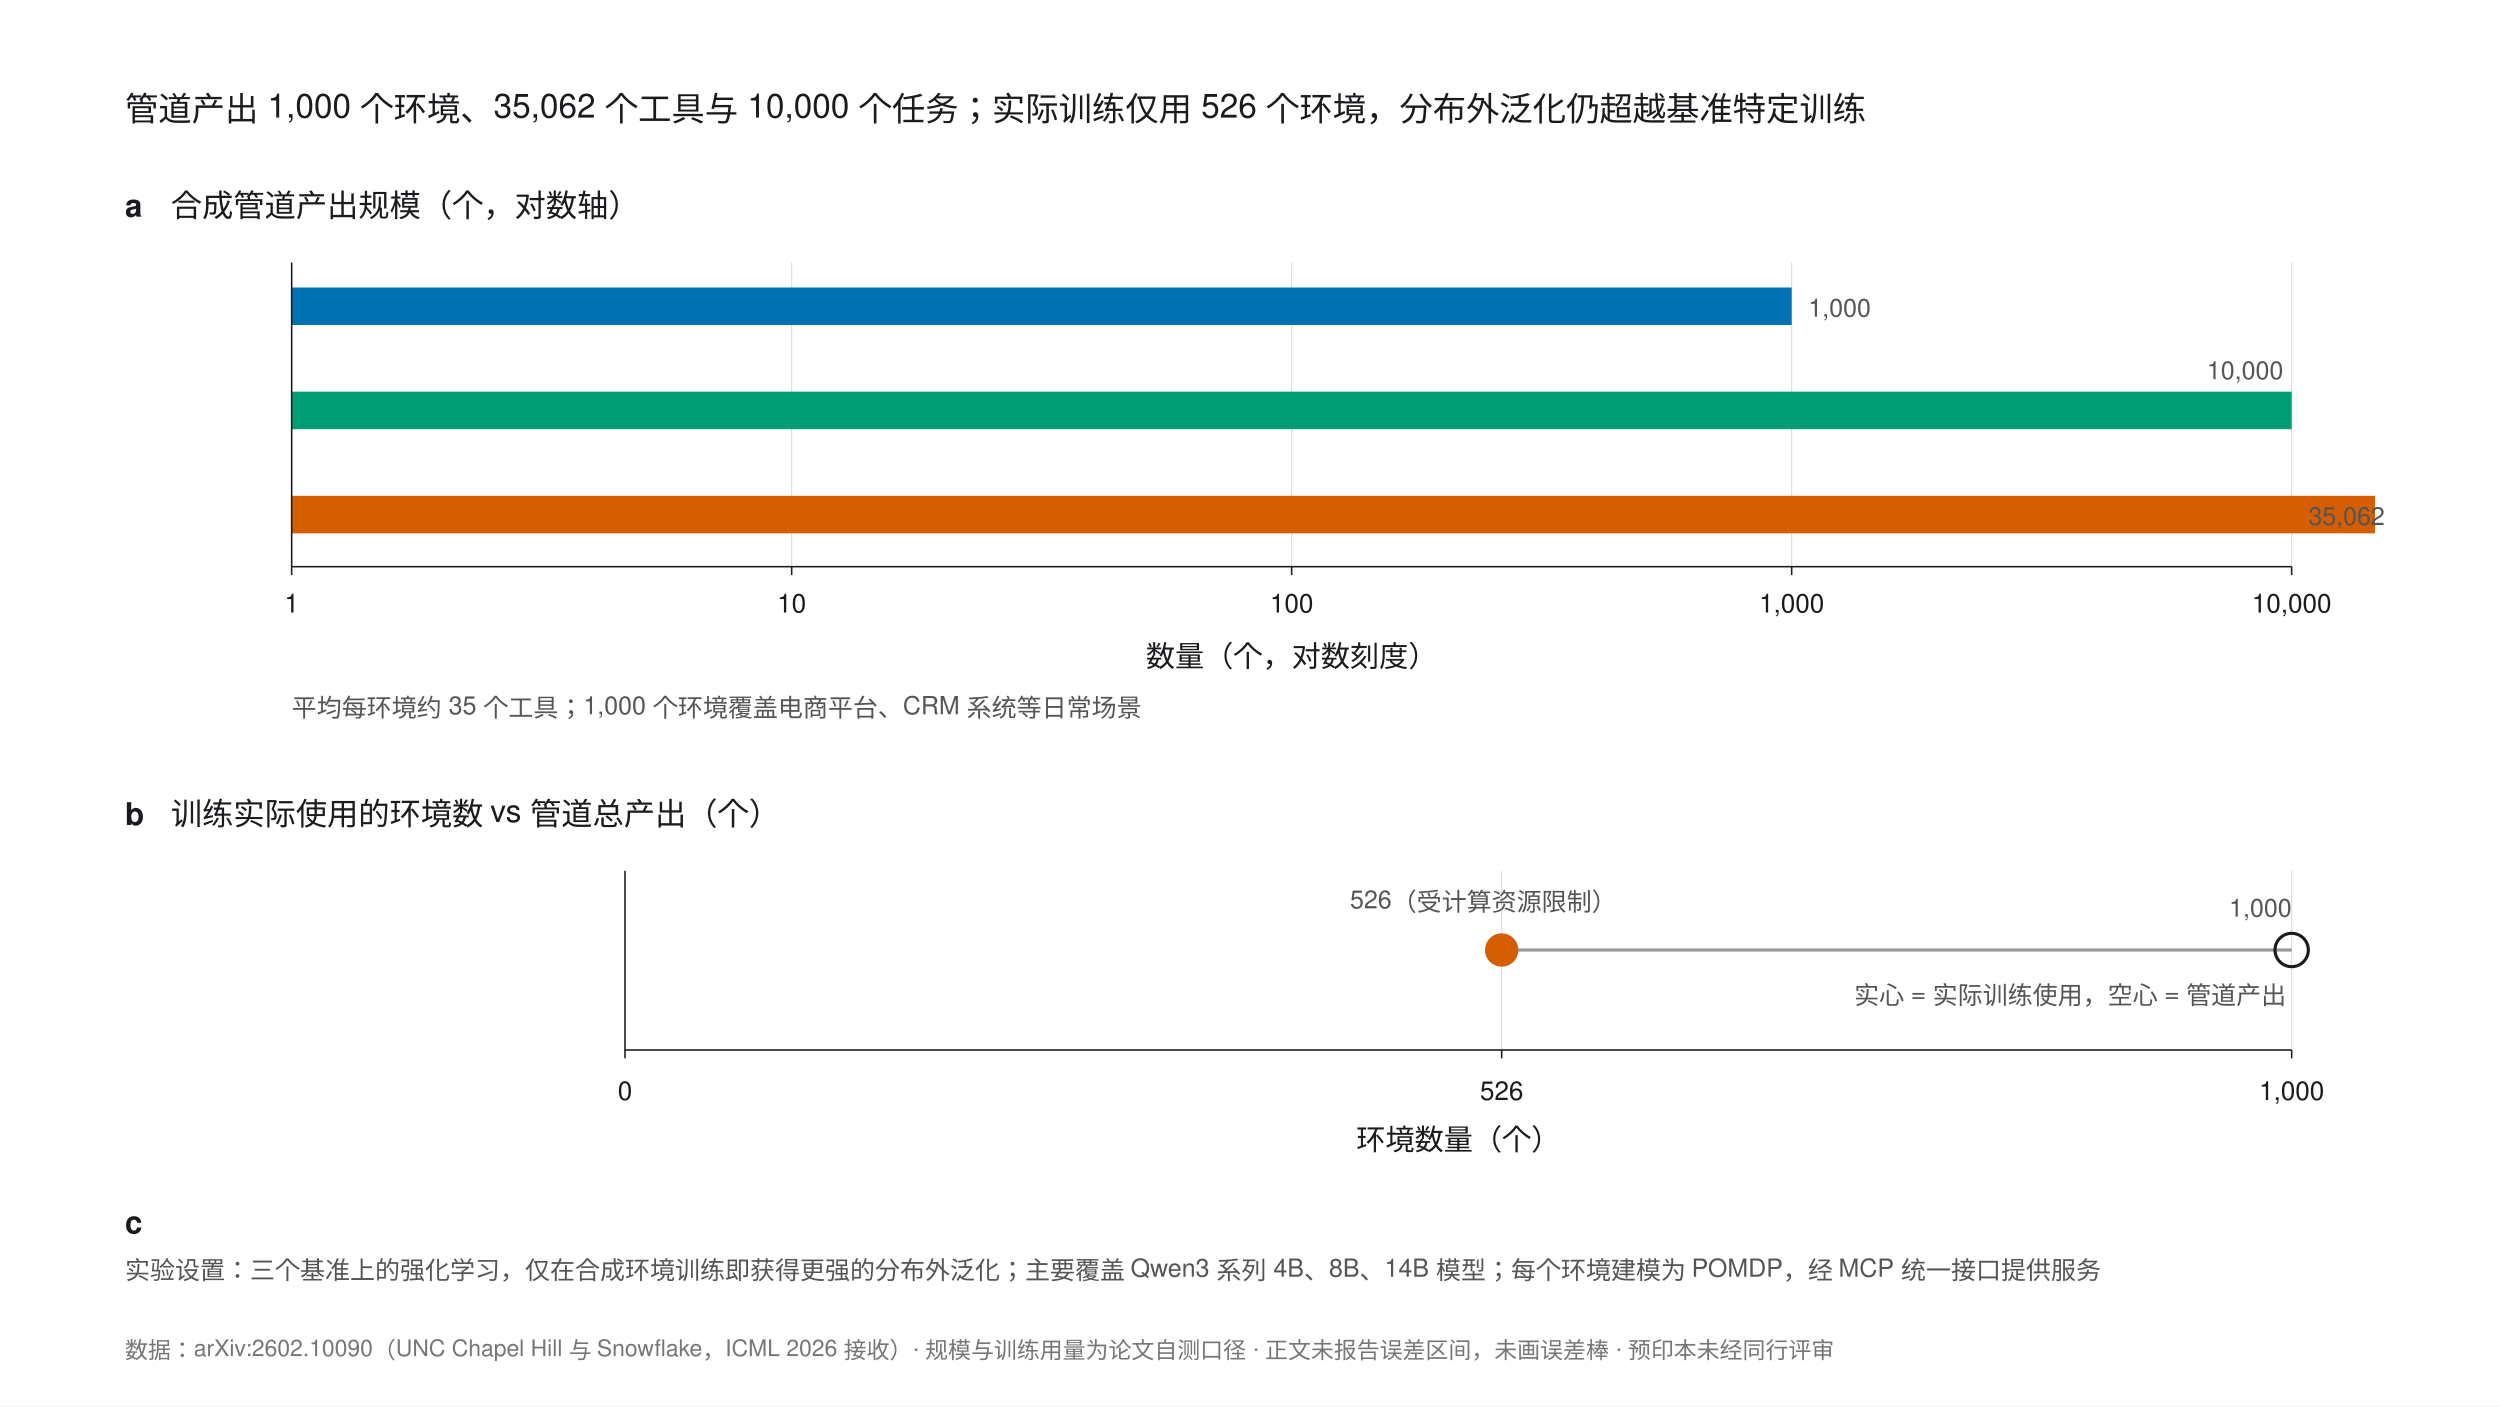
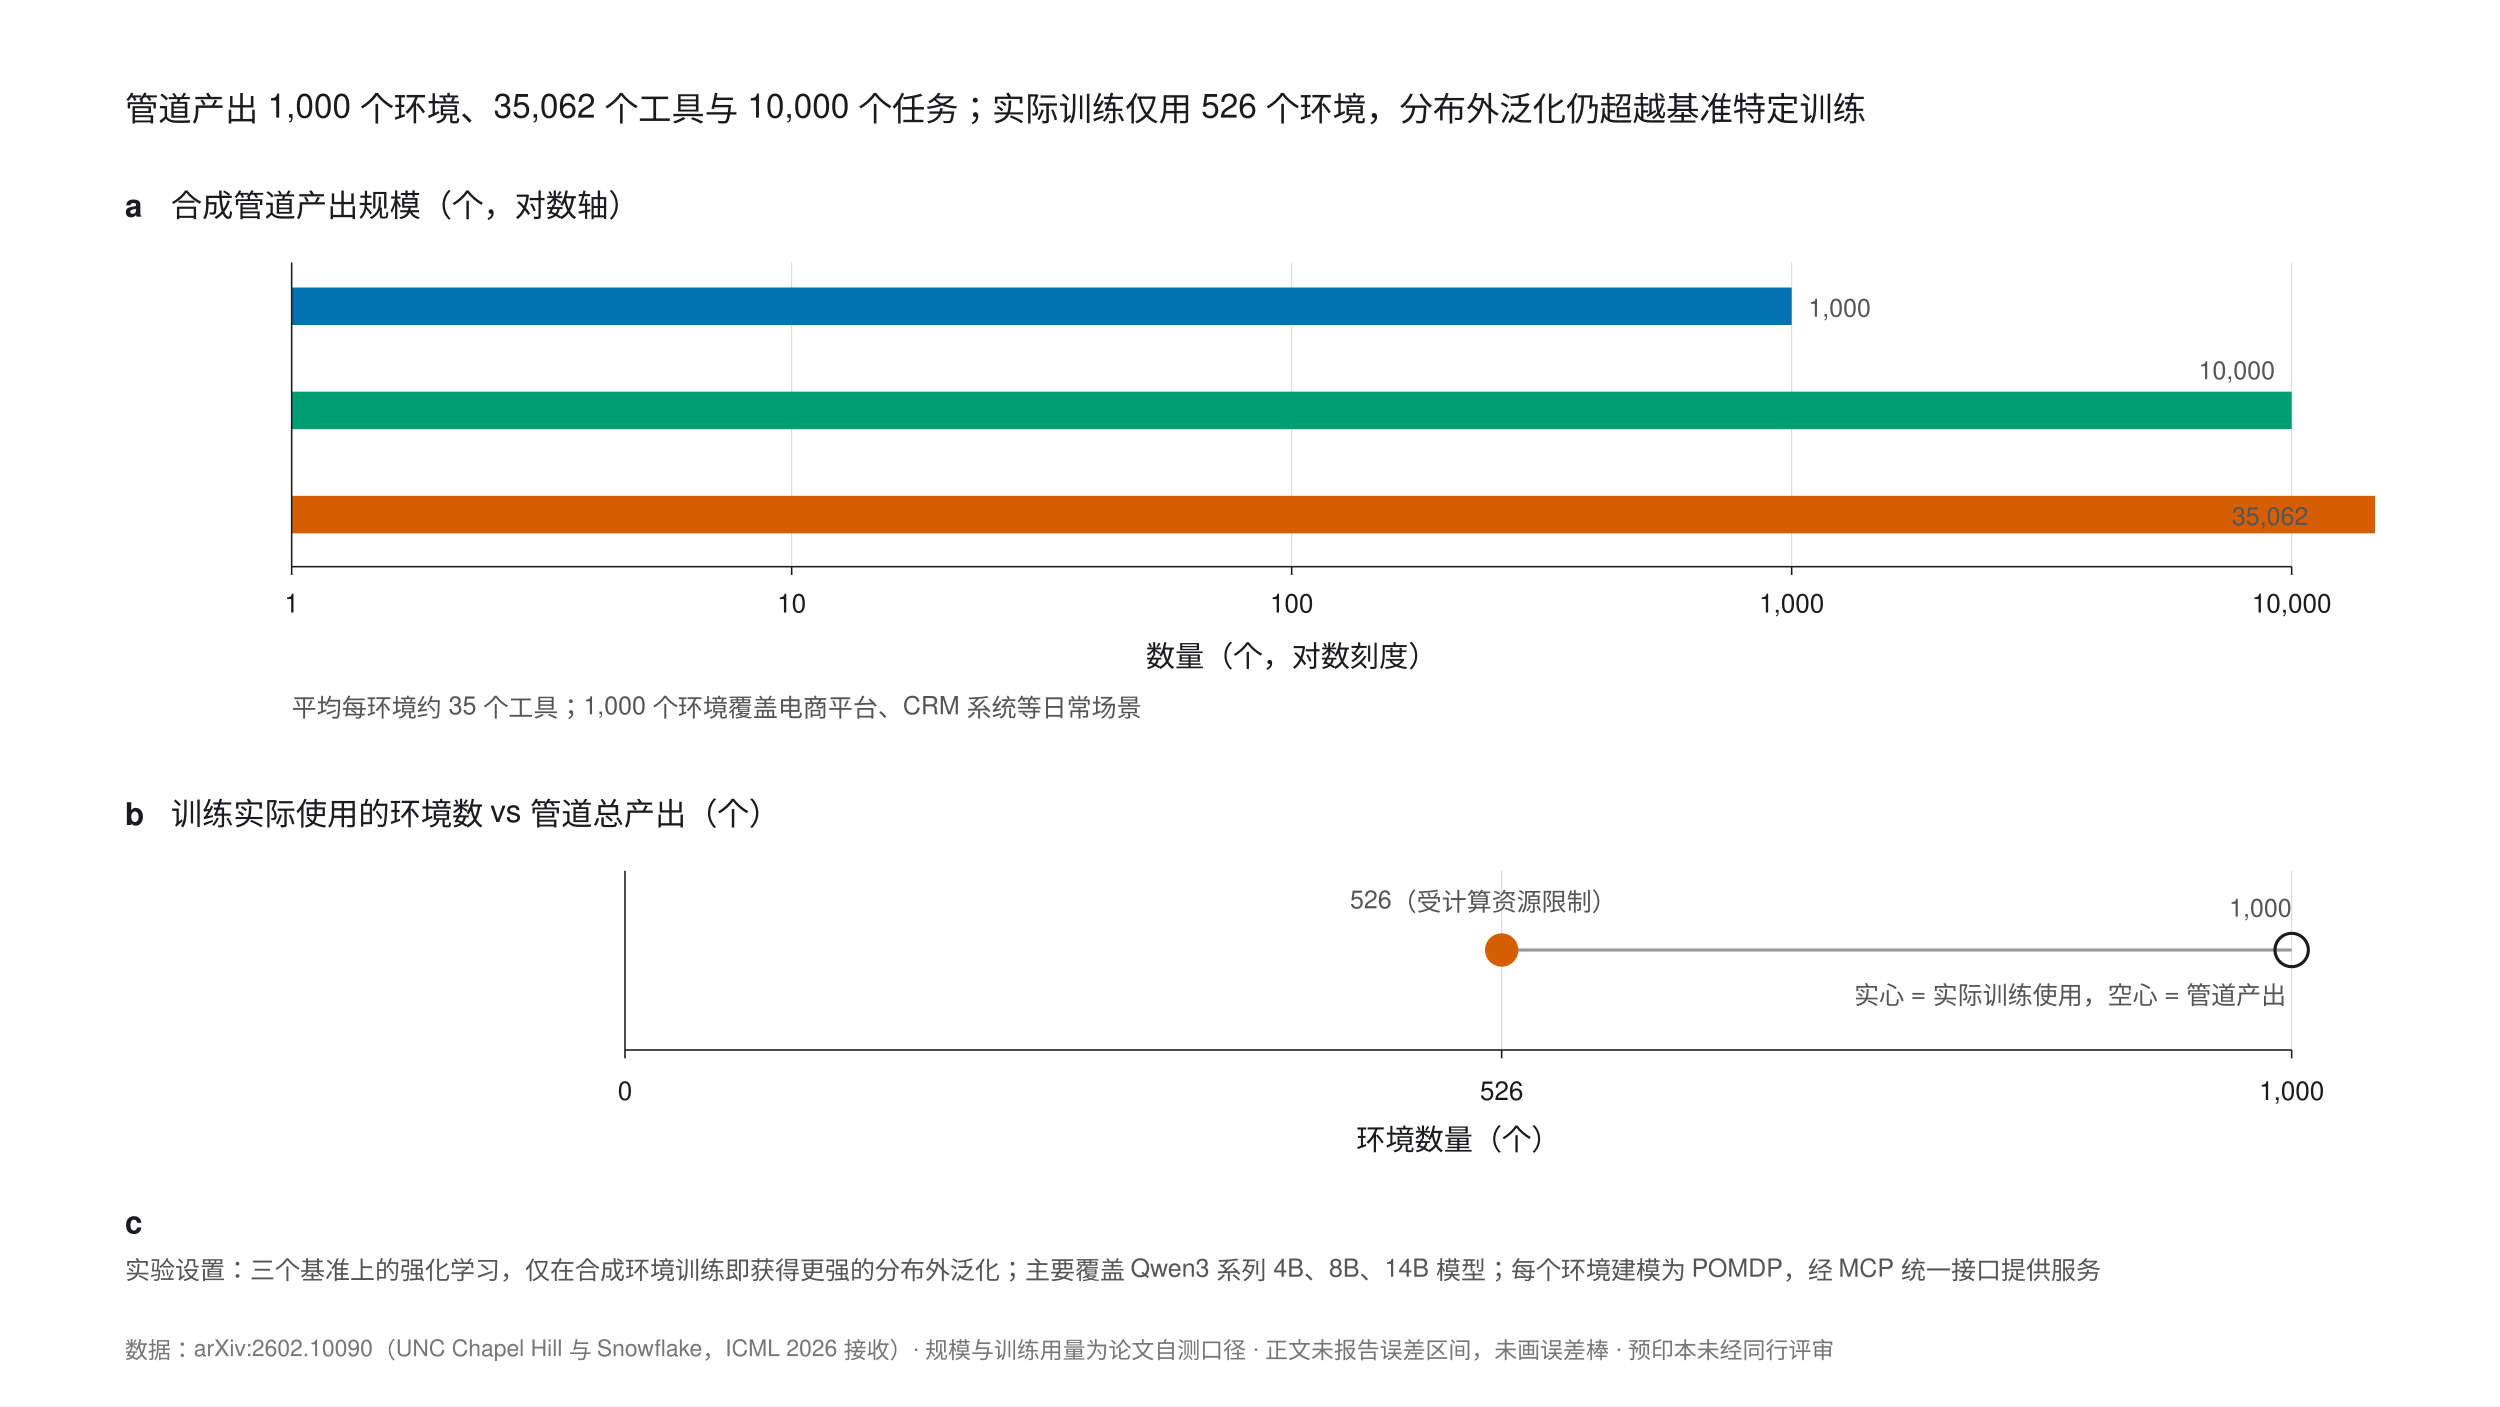
<svg xmlns="http://www.w3.org/2000/svg" width="1200" height="675" viewBox="0 0 1200 675" font-family="'Helvetica Neue',Helvetica,Arial,'PingFang SC',sans-serif">
  <rect width="1200" height="675" fill="#FFFFFF" />
  <text x="60" y="58" font-size="16" fill="#1A1B1E">管道产出 1,000 个环境、35,062 个工具与 10,000 个任务；实际训练仅用 526 个环境，分布外泛化仍超越基准特定训练</text>
  <text x="60" y="104" font-size="15" font-weight="bold" fill="#1A1B1E">a</text>
  <text x="82" y="104" font-size="15" fill="#1A1B1E">合成管道产出规模（个，对数轴）</text>
  <g stroke="#D9D9D9" stroke-width="0.5">
    <line x1="380" y1="126" x2="380" y2="272" />
    <line x1="620" y1="126" x2="620" y2="272" />
    <line x1="860" y1="126" x2="860" y2="272" />
    <line x1="1100" y1="126" x2="1100" y2="272" />
  </g>
  <text x="288" y="152" font-size="12.5" fill="#1A1B1E" text-anchor="end">环境</text>
  <rect x="140" y="138" width="720" height="18" fill="#0072B2" />
  <text x="868" y="152" font-size="12" fill="#555">1,000</text>
  <text x="288" y="202" font-size="12.5" fill="#1A1B1E" text-anchor="end">任务</text>
  <rect x="140" y="188" width="960" height="18" fill="#009E73" />
-   <text x="1096" y="182" font-size="12" fill="#555" text-anchor="end">10,000</text>
+   <text x="1092" y="182" font-size="12" fill="#555" text-anchor="end">10,000</text>
  <text x="288" y="252" font-size="12.5" fill="#1A1B1E" text-anchor="end">工具</text>
  <rect x="140" y="238" width="1000" height="18" fill="#D55E00" />
-   <text x="1108" y="252" font-size="12" fill="#555">35,062</text>
+   <text x="1108" y="252" font-size="12" fill="#555" text-anchor="end">35,062</text>
  <line x1="140" y1="272" x2="1100" y2="272" stroke="#1A1B1E" stroke-width="0.75" />
  <line x1="140" y1="126" x2="140" y2="272" stroke="#1A1B1E" stroke-width="0.75" />
  <g stroke="#1A1B1E" stroke-width="0.75">
    <line x1="140" y1="272" x2="140" y2="276" />
    <line x1="380" y1="272" x2="380" y2="276" />
    <line x1="620" y1="272" x2="620" y2="276" />
    <line x1="860" y1="272" x2="860" y2="276" />
    <line x1="1100" y1="272" x2="1100" y2="276" />
  </g>
  <g font-size="12.5" fill="#1A1B1E" text-anchor="middle">
    <text x="140" y="294">1</text>
    <text x="380" y="294">10</text>
    <text x="620" y="294">100</text>
    <text x="860" y="294">1,000</text>
    <text x="1100" y="294">10,000</text>
  </g>
  <text x="620" y="320" font-size="14" fill="#1A1B1E" text-anchor="middle">数量（个，对数刻度）</text>
  <text x="140" y="344" font-size="12" fill="#555">平均每环境约 35 个工具；1,000 个环境覆盖电商平台、CRM 系统等日常场景</text>
  <text x="60" y="396" font-size="15" font-weight="bold" fill="#1A1B1E">b</text>
  <text x="82" y="396" font-size="15" fill="#1A1B1E">训练实际使用的环境数 vs 管道总产出（个）</text>
  <g stroke="#D9D9D9" stroke-width="0.5">
    <line x1="720.8" y1="418" x2="720.8" y2="504" />
    <line x1="1100" y1="418" x2="1100" y2="504" />
  </g>
  <line x1="720.8" y1="456" x2="1100" y2="456" stroke="#999999" stroke-width="1.5" />
  <circle cx="1100" cy="456" r="8" fill="none" stroke="#1A1B1E" stroke-width="1.5" />
  <text x="1100" y="440" font-size="12" fill="#555" text-anchor="end">1,000</text>
  <circle cx="720.8" cy="456" r="8" fill="#D55E00" />
  <text x="712" y="436" font-size="12" fill="#555" text-anchor="middle">526（受计算资源限制）</text>
  <text x="890" y="482" font-size="12" fill="#555">实心 = 实际训练使用，空心 = 管道产出</text>
  <line x1="300" y1="504" x2="1100" y2="504" stroke="#1A1B1E" stroke-width="0.75" />
  <line x1="300" y1="418" x2="300" y2="504" stroke="#1A1B1E" stroke-width="0.75" />
  <g stroke="#1A1B1E" stroke-width="0.75">
    <line x1="300" y1="504" x2="300" y2="508" />
    <line x1="720.8" y1="504" x2="720.8" y2="508" />
    <line x1="1100" y1="504" x2="1100" y2="508" />
  </g>
  <g font-size="12.5" fill="#1A1B1E" text-anchor="middle">
    <text x="300" y="528">0</text>
    <text x="720.8" y="528">526</text>
    <text x="1100" y="528">1,000</text>
  </g>
  <text x="700" y="552" font-size="14" fill="#1A1B1E" text-anchor="middle">环境数量（个）</text>
  <text x="60" y="592" font-size="15" font-weight="bold" fill="#1A1B1E">c</text>
  <text x="60" y="614" font-size="12" fill="#555">实验设置：三个基准上的强化学习，仅在合成环境训练即获得更强的分布外泛化；主要覆盖 Qwen3 系列 4B、8B、14B 模型；每个环境建模为 POMDP，经 MCP 统一接口提供服务</text>
  <text x="60" y="652" font-size="11" fill="#767676">数据：arXiv:2602.10090（UNC Chapel Hill 与 Snowflake，ICML 2026 接收）· 规模与训练用量为论文自测口径 · 正文未报告误差区间，未画误差棒 · 预印本未经同行评审</text>
</svg>
